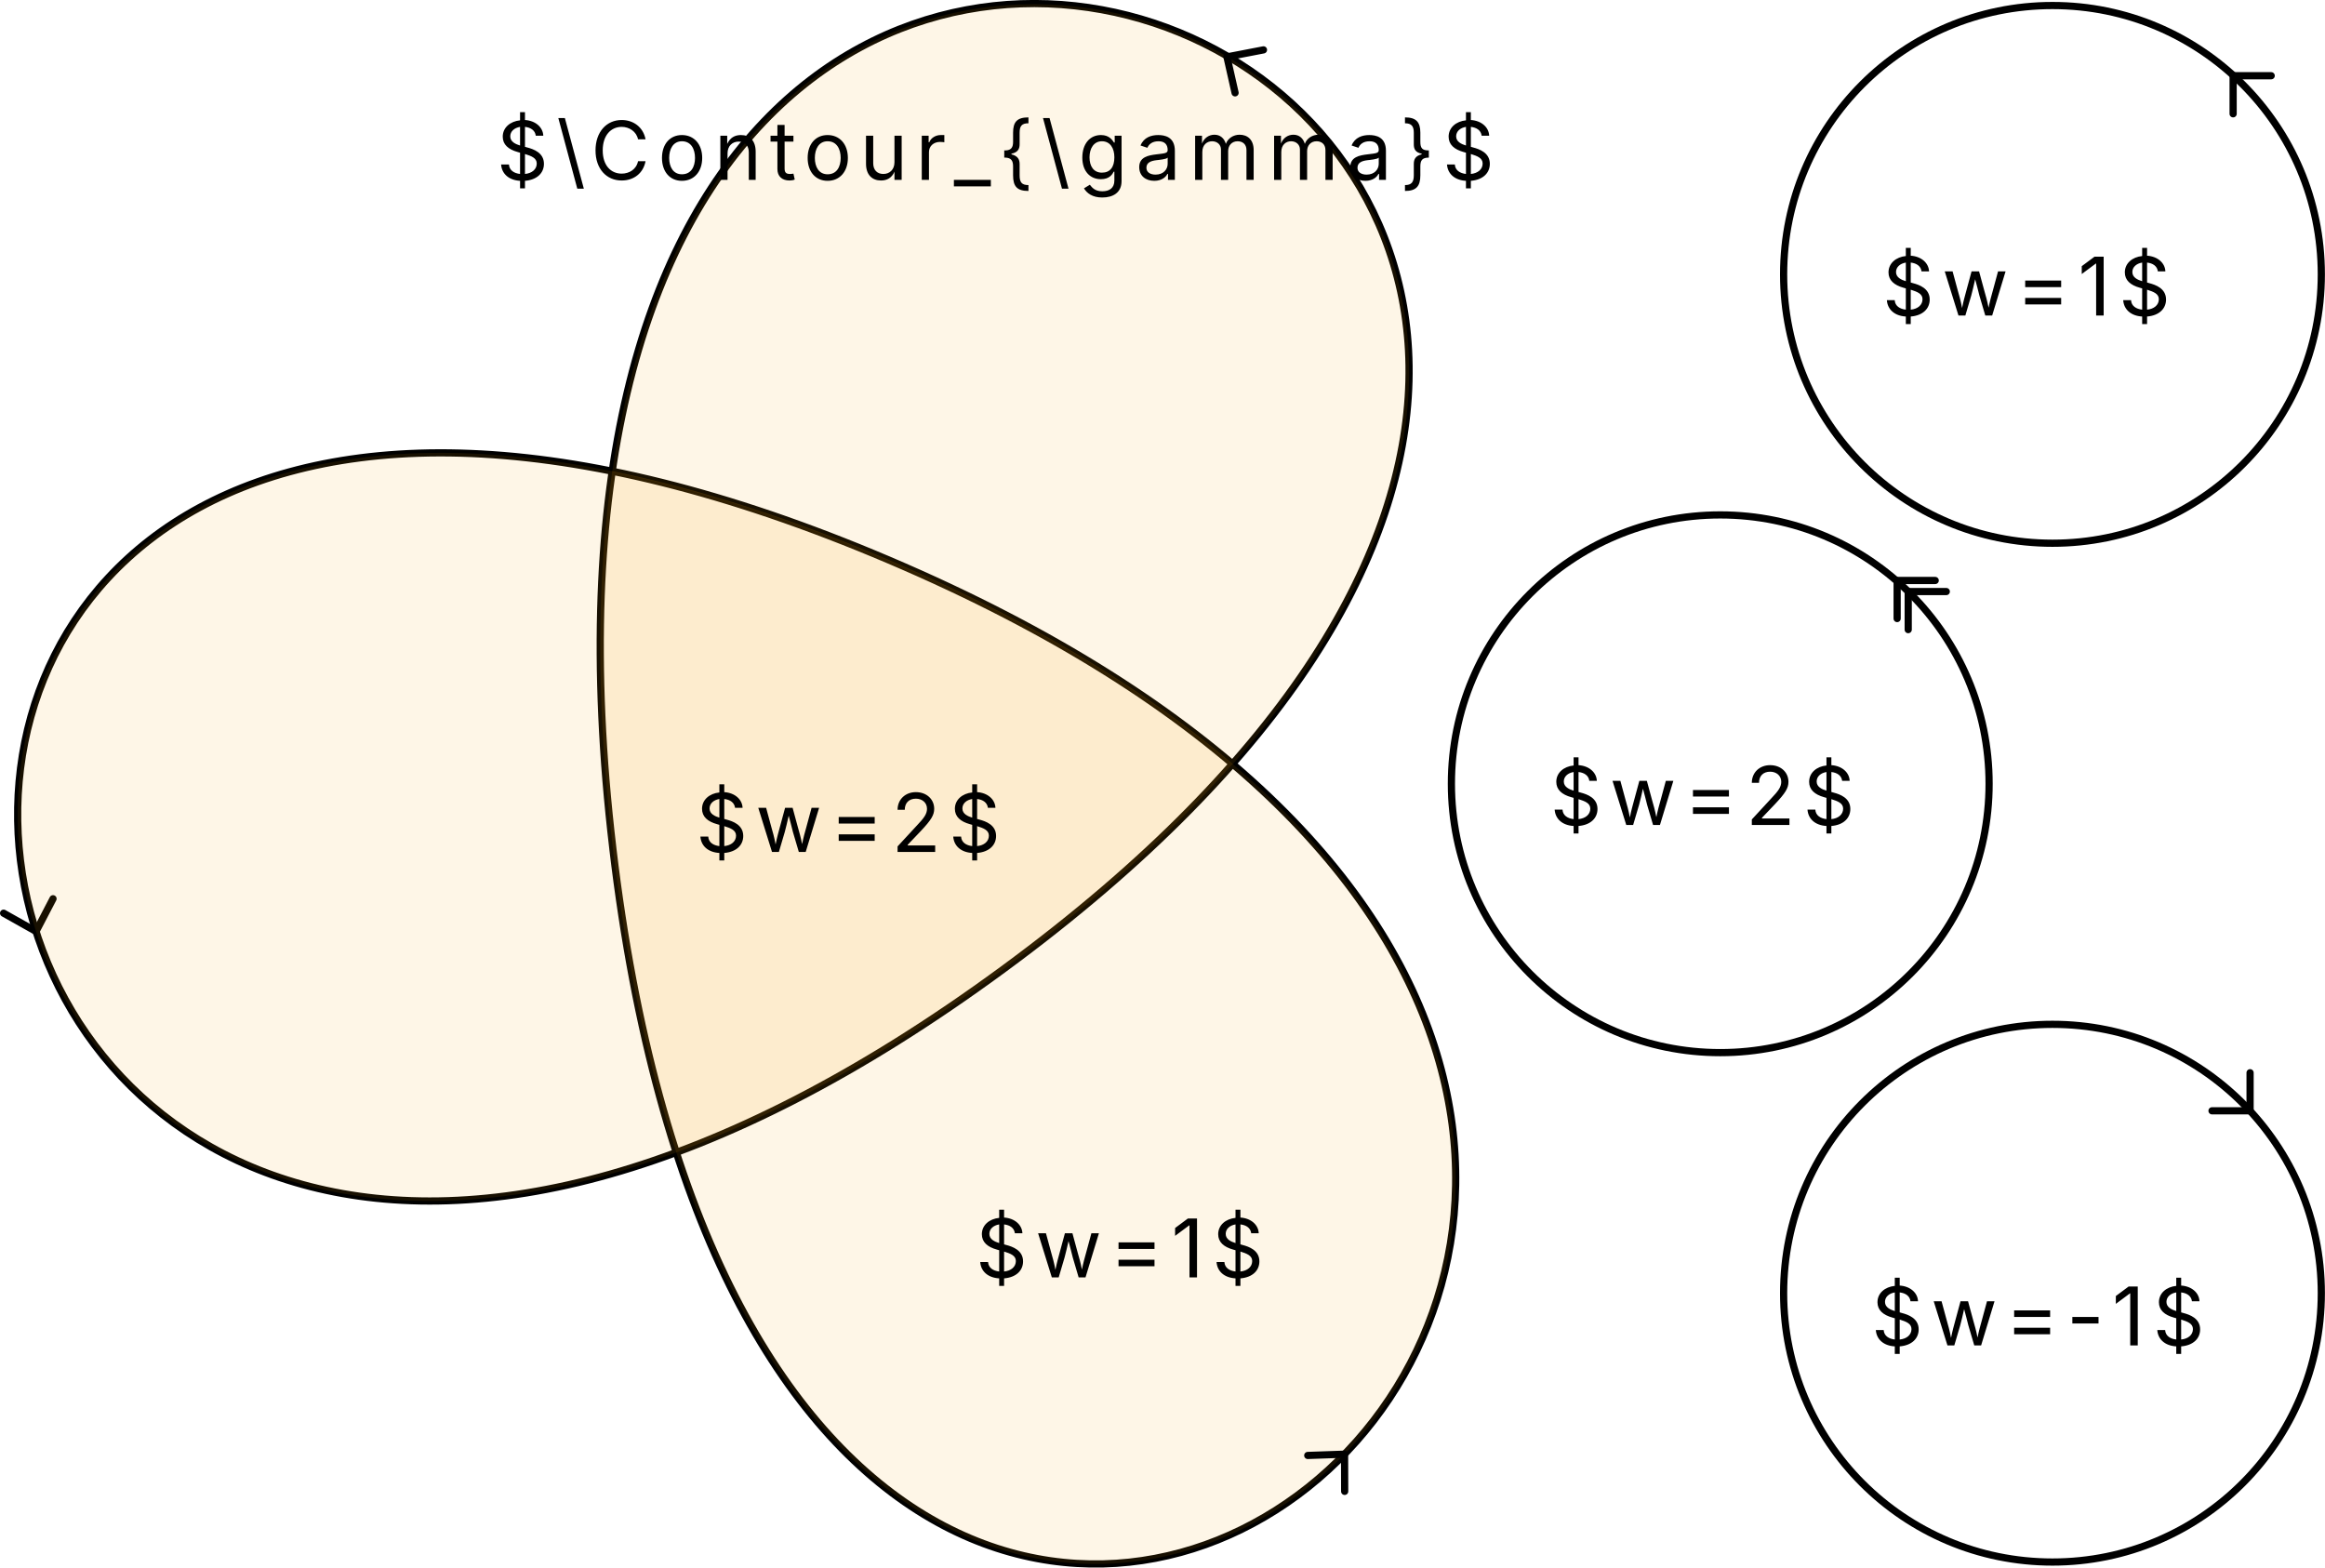
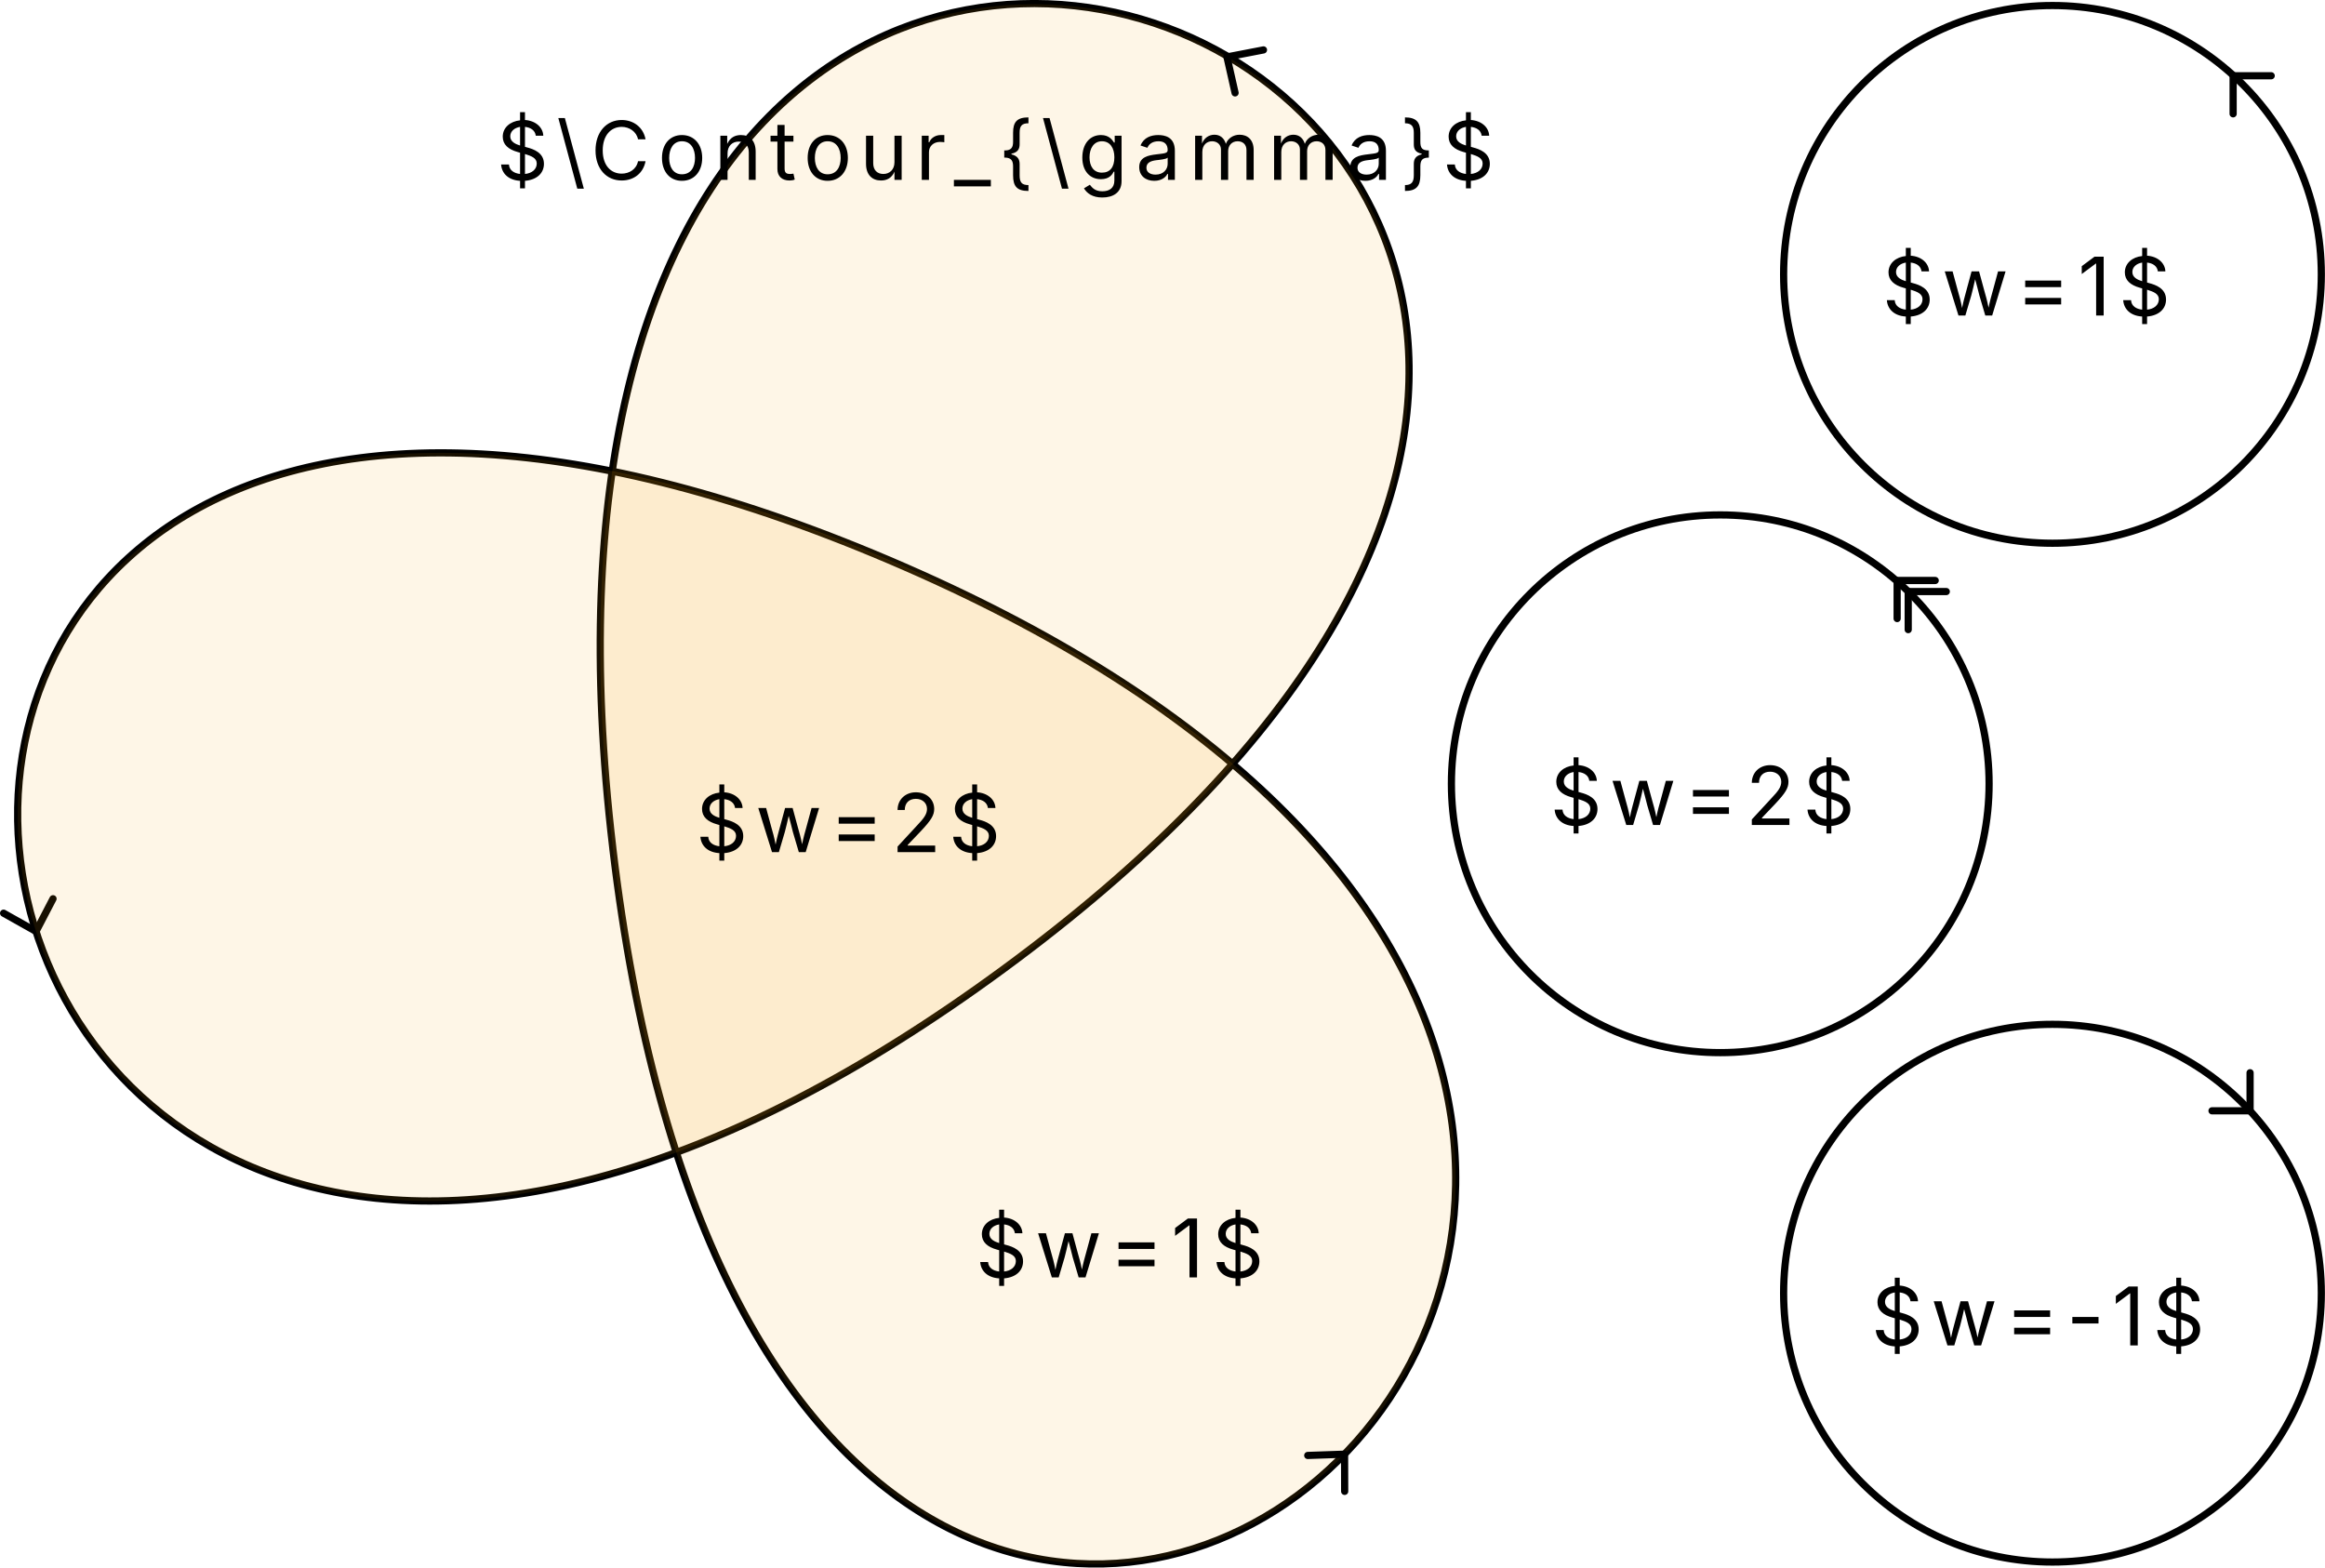
<svg xmlns="http://www.w3.org/2000/svg" width="111.1mm" height="74.904mm" version="1.1" viewBox="0 0 111.1 74.904" xml:space="preserve">
  <path d="m29.284 40.544c8.379 70.839 76.879 13.971 13.911-13.473-62.968-27.444-50.959 60.126 4.729 19.257 55.688-40.869-27.019-76.623-18.639-5.784z" fill="none" stroke="#000" stroke-linecap="round" stroke-linejoin="round" stroke-width=".344" style="paint-order:markers stroke fill" />
  <path d="m0.172 43.636 1.549 0.871 0.813-1.561" fill="none" stroke="#000" stroke-linecap="round" stroke-linejoin="round" stroke-width=".344" style="paint-order:markers stroke fill" />
  <path d="m58.898 36.504c-2.823 3.205-6.44 6.498-10.974 9.825-5.665 4.158-10.879 6.986-15.607 8.741 13.632 42.066 57.156 7.447 26.58-18.567z" fill="#f9a30d" fill-opacity=".1" stroke-width="1.292" style="paint-order:markers stroke fill" />
  <path d="m32.318 55.069c-1.326-4.09-2.369-8.907-3.033-14.526-0.831-7.024-0.766-13-0.03-18.027-41.595-8.402-34.892 46.646 3.063 32.553z" fill="#f9a30d" fill-opacity=".1" stroke-width="1.292" style="paint-order:markers stroke fill" />
  <path d="m58.898 36.504c-3.934-3.347-9.094-6.553-15.703-9.433-5.141-2.24-9.782-3.714-13.94-4.554-0.737 5.027-0.801 11.003 0.03 18.027 0.665 5.619 1.708 10.435 3.033 14.526 4.728-1.755 9.941-4.584 15.607-8.741 4.534-3.327 8.151-6.621 10.974-9.825z" fill="#f9a30d" fill-opacity=".2" stroke-width="1.292" style="paint-order:markers stroke fill" />
-   <path d="m48.801 0.207c-8.528 0.293-17.265 6.757-19.546 22.336 4.158 0.84 8.8 2.313 13.94 4.554 6.609 2.88 11.769 6.086 15.703 9.433 17.758-20.16 4.118-36.811-10.096-36.321z" fill="#f9a30d" fill-opacity=".1" stroke-width="1.292" style="paint-order:markers stroke fill" />
-   <text x="23.728" y="8.594" fill="none" font-family="Inter" font-size="3.881px" letter-spacing=".37px" stroke="#cd0750" stroke-linecap="round" stroke-linejoin="round" stroke-width=".692" text-align="justify" word-spacing=".024px" style="line-height:1.1;paint-order:markers stroke fill" xml:space="preserve">
-     <tspan x="23.728" y="8.594" fill="#000000" stroke="none" stroke-width=".692">$\Contour_{\gamma}$</tspan>
+   <path d="m48.801 0.208c-8.528 0.293-17.265 6.757-19.546 22.336 4.158 0.84 8.8 2.313 13.94 4.554 6.609 2.88 11.769 6.086 15.703 9.433 17.758-20.16 4.118-36.811-10.096-36.321z" fill="#f9a30d" fill-opacity=".1" stroke-width="1.292" style="paint-order:markers stroke fill" />
+   <text x="23.728" y="8.595" fill="none" font-family="Inter" font-size="3.881px" letter-spacing=".37px" stroke="#cd0750" stroke-linecap="round" stroke-linejoin="round" stroke-width=".692" text-align="justify" word-spacing=".024px" style="line-height:1.1;paint-order:markers stroke fill" xml:space="preserve">
+     <tspan x="23.728" y="8.595" fill="#000000" stroke="none" stroke-width=".692">$\Contour_{\gamma}$</tspan>
  </text>
-   <text x="33.249" y="40.714" fill="#000000" font-family="Inter" font-size="3.881px" letter-spacing=".37px" stroke-linecap="round" stroke-linejoin="round" stroke-width=".692" text-align="justify" word-spacing=".024px" style="line-height:1.1;paint-order:markers stroke fill" xml:space="preserve">
-     <tspan x="33.249" y="40.714" stroke-width=".692">$w=2$</tspan>
+   <text x="33.249" y="40.715" fill="#000000" font-family="Inter" font-size="3.881px" letter-spacing=".37px" stroke-linecap="round" stroke-linejoin="round" stroke-width=".692" text-align="justify" word-spacing=".024px" style="line-height:1.1;paint-order:markers stroke fill" xml:space="preserve">
+     <tspan x="33.249" y="40.715" stroke-width=".692">$w=2$</tspan>
  </text>
-   <text x="46.62" y="61.039" fill="#000000" font-family="Inter" font-size="3.881px" letter-spacing=".37px" stroke-linecap="round" stroke-linejoin="round" stroke-width=".692" text-align="justify" word-spacing=".024px" style="line-height:1.1;paint-order:markers stroke fill" xml:space="preserve">
-     <tspan x="46.62" y="61.039" stroke-width=".692">$w=1$</tspan>
+   <text x="46.62" y="61.04" fill="#000000" font-family="Inter" font-size="3.881px" letter-spacing=".37px" stroke-linecap="round" stroke-linejoin="round" stroke-width=".692" text-align="justify" word-spacing=".024px" style="line-height:1.1;paint-order:markers stroke fill" xml:space="preserve">
+     <tspan x="46.62" y="61.04" stroke-width=".692">$w=1$</tspan>
  </text>
  <path d="m64.255 71.264-5e-3 -1.777-1.759 0.061" fill="none" stroke="#000" stroke-linecap="round" stroke-linejoin="round" stroke-width=".344" style="paint-order:markers stroke fill" />
-   <path d="m60.375 2.383-1.745 0.336 0.388 1.717" fill="none" stroke="#000" stroke-linecap="round" stroke-linejoin="round" stroke-width=".344" style="paint-order:markers stroke fill" />
+   <path d="m60.375 2.385-1.745 0.336 0.388 1.717" fill="none" stroke="#000" stroke-linecap="round" stroke-linejoin="round" stroke-width=".344" style="paint-order:markers stroke fill" />
  <circle cx="82.202" cy="37.452" r="12.847" fill="none" stroke="#000" stroke-linecap="round" stroke-linejoin="round" stroke-width=".344" style="paint-order:markers stroke fill" />
-   <text x="74.072" y="39.418" fill="#000000" font-family="Inter" font-size="3.881px" letter-spacing=".37px" stroke-linecap="round" stroke-linejoin="round" stroke-width=".692" text-align="justify" word-spacing=".024px" style="line-height:1.1;paint-order:markers stroke fill" xml:space="preserve">
-     <tspan x="74.072" y="39.418" stroke-width=".692">$w=2$</tspan>
+   <text x="74.072" y="39.42" fill="#000000" font-family="Inter" font-size="3.881px" letter-spacing=".37px" stroke-linecap="round" stroke-linejoin="round" stroke-width=".692" text-align="justify" word-spacing=".024px" style="line-height:1.1;paint-order:markers stroke fill" xml:space="preserve">
+     <tspan x="74.072" y="39.42" stroke-width=".692">$w=2$</tspan>
  </text>
  <circle cx="98.077" cy="13.111" r="12.847" fill="none" stroke="#000" stroke-linecap="round" stroke-linejoin="round" stroke-width=".344" style="paint-order:markers stroke fill" />
-   <text x="89.947" y="15.077" fill="#000000" font-family="Inter" font-size="3.881px" letter-spacing=".37px" stroke-linecap="round" stroke-linejoin="round" stroke-width=".692" text-align="justify" word-spacing=".024px" style="line-height:1.1;paint-order:markers stroke fill" xml:space="preserve">
-     <tspan x="89.947" y="15.077" stroke-width=".692">$w=1$</tspan>
+   <text x="89.947" y="15.078" fill="#000000" font-family="Inter" font-size="3.881px" letter-spacing=".37px" stroke-linecap="round" stroke-linejoin="round" stroke-width=".692" text-align="justify" word-spacing=".024px" style="line-height:1.1;paint-order:markers stroke fill" xml:space="preserve">
+     <tspan x="89.947" y="15.078" stroke-width=".692">$w=1$</tspan>
  </text>
-   <path d="m106.71 5.438v-1.819m1.819 0h-1.819" fill="none" stroke="#000" stroke-linecap="round" stroke-linejoin="round" stroke-width=".344" style="paint-order:markers stroke fill" />
+   <path d="m106.71 5.439v-1.819m1.819 0h-1.819" fill="none" stroke="#000" stroke-linecap="round" stroke-linejoin="round" stroke-width=".344" style="paint-order:markers stroke fill" />
  <circle cx="98.077" cy="61.794" r="12.847" fill="none" stroke="#000" stroke-linecap="round" stroke-linejoin="round" stroke-width=".344" style="paint-order:markers stroke fill" />
-   <text x="89.418" y="64.289" fill="#000000" font-family="Inter" font-size="3.881px" letter-spacing=".37px" stroke-linecap="round" stroke-linejoin="round" stroke-width=".692" text-align="justify" word-spacing=".024px" style="line-height:1.1;paint-order:markers stroke fill" xml:space="preserve">
-     <tspan x="89.418" y="64.289" stroke-width=".692">$w=-1$</tspan>
+   <text x="89.418" y="64.291" fill="#000000" font-family="Inter" font-size="3.881px" letter-spacing=".37px" stroke-linecap="round" stroke-linejoin="round" stroke-width=".692" text-align="justify" word-spacing=".024px" style="line-height:1.1;paint-order:markers stroke fill" xml:space="preserve">
+     <tspan x="89.418" y="64.291" stroke-width=".692">$w=-1$</tspan>
  </text>
  <path d="m107.52 51.26v1.819m-1.819 0h1.819" fill="none" stroke="#000" stroke-linecap="round" stroke-linejoin="round" stroke-width=".344" style="paint-order:markers stroke fill" />
  <path d="m90.655 29.557v-1.819m1.819 0h-1.819m0.529 2.348v-1.819m1.819 0h-1.819" fill="none" stroke="#000" stroke-linecap="round" stroke-linejoin="round" stroke-width=".344" style="paint-order:markers stroke fill" />
</svg>
